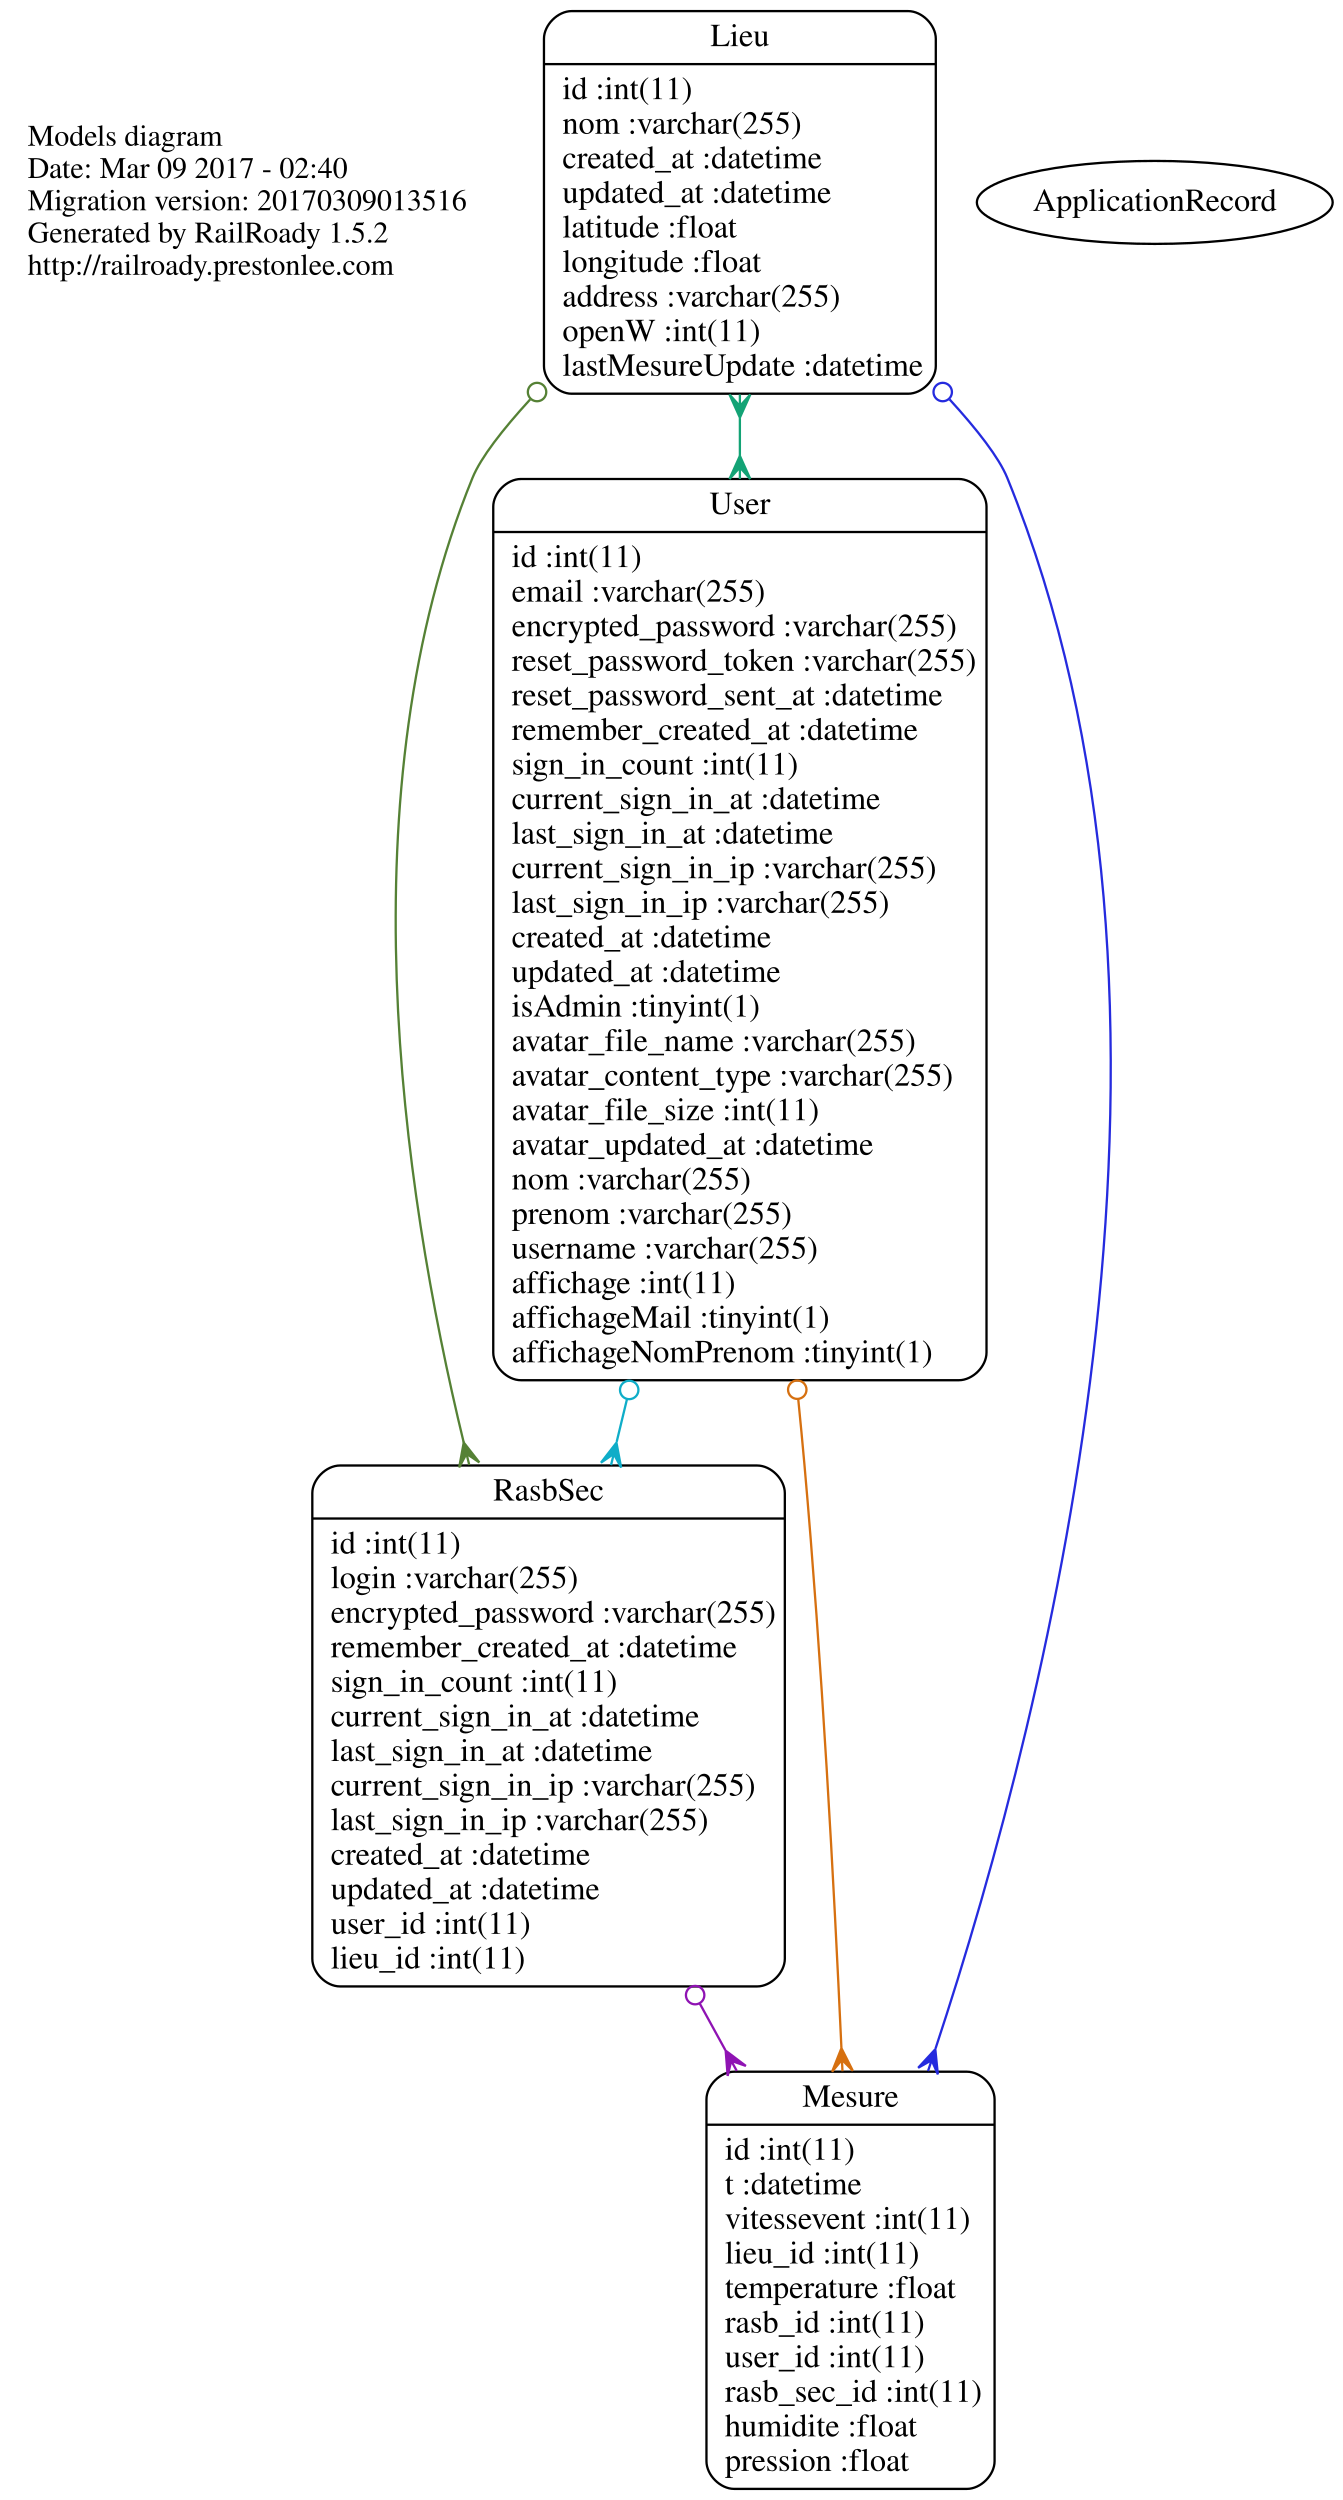
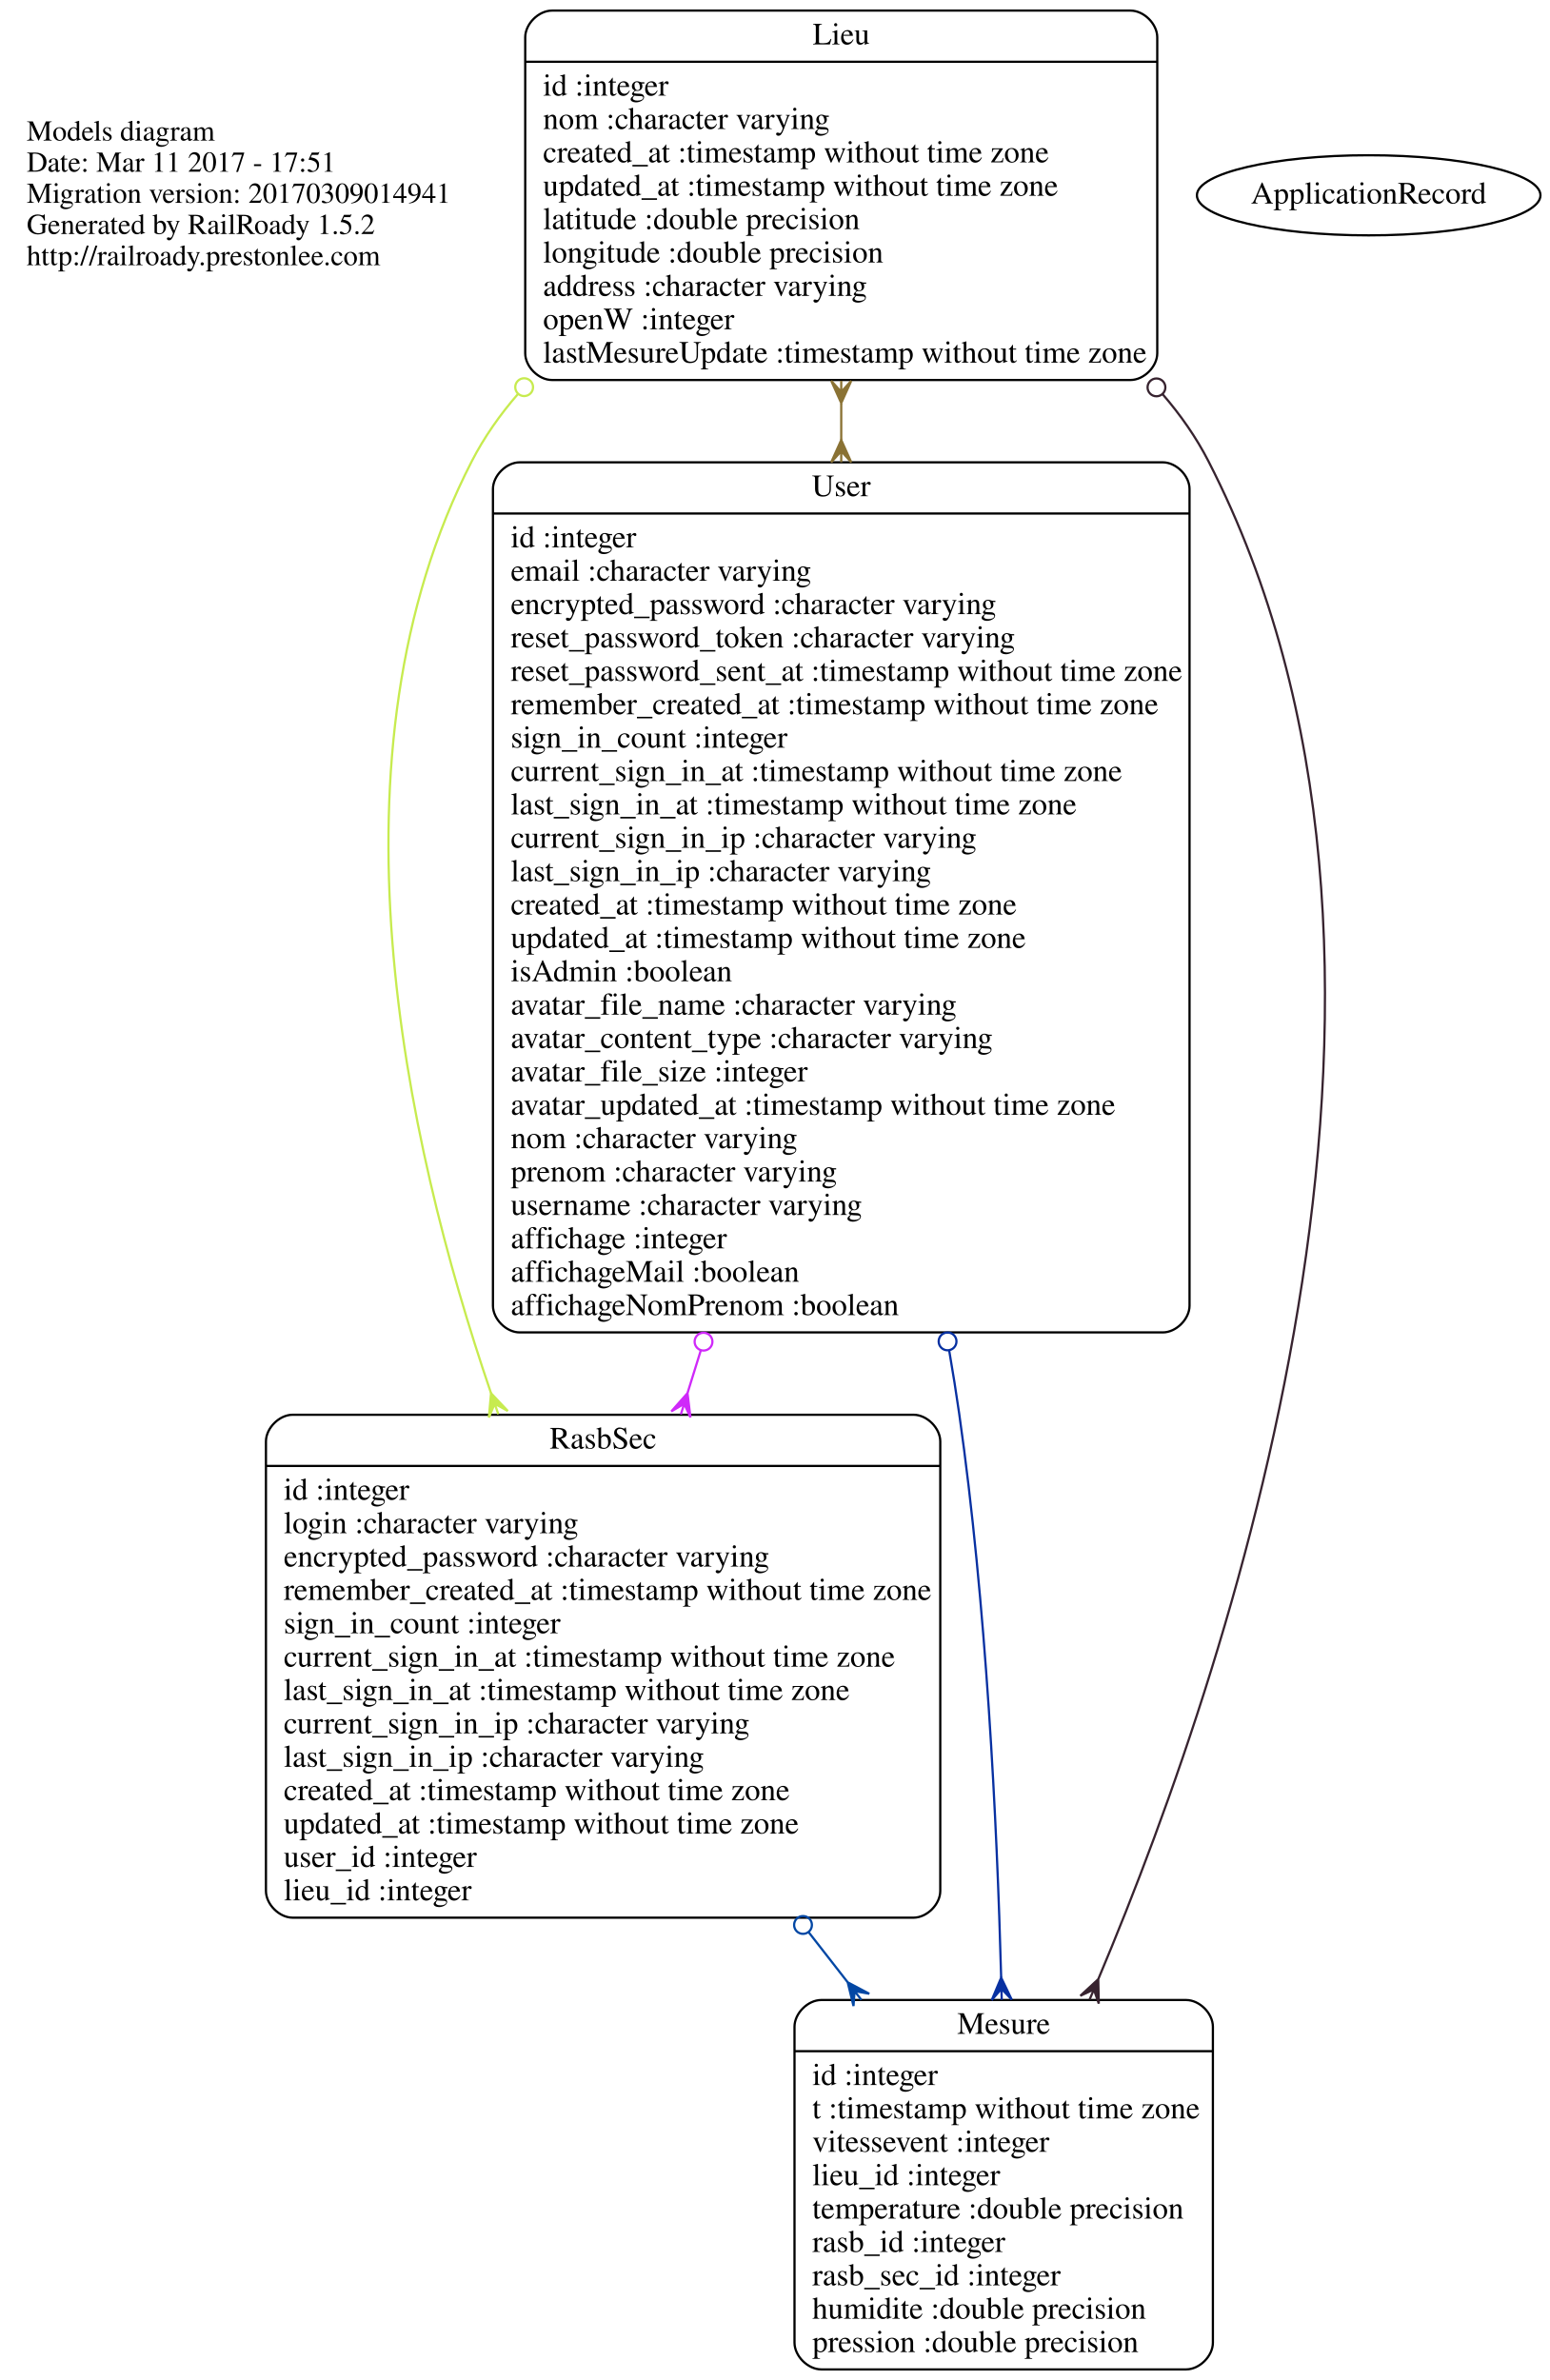
- <svg xmlns="http://www.w3.org/2000/svg" width="582pt" height="1084pt" viewBox="0.00 0.00 582.34 1084.00">
-   <g id="graph0" class="graph" transform="scale(1 1) rotate(0) translate(4 1080)">
-     <polygon fill="none" stroke="none" points="-4,4 -4,-1080 578.343,-1080 578.343,4 -4,4" />
+ <svg xmlns="http://www.w3.org/2000/svg" width="696pt" height="1069pt" viewBox="0.00 0.00 696.34 1069.00">
+   <g id="graph0" class="graph" transform="scale(1 1) rotate(0) translate(4 1065)">
+     <polygon fill="none" stroke="none" points="-4,4 -4,-1065 692.343,-1065 692.343,4 -4,4" />
    <g id="node1" class="node">
-       <text text-anchor="start" x="8" y="-1017.1" font-family="Times,serif" font-size="13.00">Models diagram</text>
-       <text text-anchor="start" x="8" y="-1003.1" font-family="Times,serif" font-size="13.00">Date: Mar 09 2017 - 02:40</text>
-       <text text-anchor="start" x="8" y="-989.1" font-family="Times,serif" font-size="13.00">Migration version: 20170309013516</text>
-       <text text-anchor="start" x="8" y="-975.1" font-family="Times,serif" font-size="13.00">Generated by RailRoady 1.5.2</text>
-       <text text-anchor="start" x="8" y="-961.1" font-family="Times,serif" font-size="13.00">http://railroady.prestonlee.com</text>
+       <text text-anchor="start" x="8" y="-1002.1" font-family="Times,serif" font-size="13.00">Models diagram</text>
+       <text text-anchor="start" x="8" y="-988.1" font-family="Times,serif" font-size="13.00">Date: Mar 11 2017 - 17:51</text>
+       <text text-anchor="start" x="8" y="-974.1" font-family="Times,serif" font-size="13.00">Migration version: 20170309014941</text>
+       <text text-anchor="start" x="8" y="-960.1" font-family="Times,serif" font-size="13.00">Generated by RailRoady 1.5.2</text>
+       <text text-anchor="start" x="8" y="-946.1" font-family="Times,serif" font-size="13.00">http://railroady.prestonlee.com</text>
    </g>
    <g id="node2" class="node">
-       <path fill="none" stroke="black" d="M143.5,-218.5C143.5,-218.5 324.5,-218.5 324.5,-218.5 330.5,-218.5 336.5,-224.5 336.5,-230.5 336.5,-230.5 336.5,-432.5 336.5,-432.5 336.5,-438.5 330.5,-444.5 324.5,-444.5 324.5,-444.5 143.5,-444.5 143.5,-444.5 137.5,-444.5 131.5,-438.5 131.5,-432.5 131.5,-432.5 131.5,-230.5 131.5,-230.5 131.5,-224.5 137.5,-218.5 143.5,-218.5" />
-       <text text-anchor="middle" x="234" y="-429.3" font-family="Times,serif" font-size="14.00">RasbSec</text>
-       <polyline fill="none" stroke="black" points="131.5,-421.5 336.5,-421.5 " />
-       <text text-anchor="start" x="139.5" y="-406.3" font-family="Times,serif" font-size="14.00">id :int(11)</text>
-       <text text-anchor="start" x="139.5" y="-391.3" font-family="Times,serif" font-size="14.00">login :varchar(255)</text>
-       <text text-anchor="start" x="139.5" y="-376.3" font-family="Times,serif" font-size="14.00">encrypted_password :varchar(255)</text>
-       <text text-anchor="start" x="139.5" y="-361.3" font-family="Times,serif" font-size="14.00">remember_created_at :datetime</text>
-       <text text-anchor="start" x="139.5" y="-346.3" font-family="Times,serif" font-size="14.00">sign_in_count :int(11)</text>
-       <text text-anchor="start" x="139.5" y="-331.3" font-family="Times,serif" font-size="14.00">current_sign_in_at :datetime</text>
-       <text text-anchor="start" x="139.5" y="-316.3" font-family="Times,serif" font-size="14.00">last_sign_in_at :datetime</text>
-       <text text-anchor="start" x="139.5" y="-301.3" font-family="Times,serif" font-size="14.00">current_sign_in_ip :varchar(255)</text>
-       <text text-anchor="start" x="139.5" y="-286.3" font-family="Times,serif" font-size="14.00">last_sign_in_ip :varchar(255)</text>
-       <text text-anchor="start" x="139.5" y="-271.3" font-family="Times,serif" font-size="14.00">created_at :datetime</text>
-       <text text-anchor="start" x="139.5" y="-256.3" font-family="Times,serif" font-size="14.00">updated_at :datetime</text>
-       <text text-anchor="start" x="139.5" y="-241.3" font-family="Times,serif" font-size="14.00">user_id :int(11)</text>
-       <text text-anchor="start" x="139.5" y="-226.3" font-family="Times,serif" font-size="14.00">lieu_id :int(11)</text>
+       <path fill="none" stroke="black" d="M127.5,-203.5C127.5,-203.5 406.5,-203.5 406.5,-203.5 412.5,-203.5 418.5,-209.5 418.5,-215.5 418.5,-215.5 418.5,-417.5 418.5,-417.5 418.5,-423.5 412.5,-429.5 406.5,-429.5 406.5,-429.5 127.5,-429.5 127.5,-429.5 121.5,-429.5 115.5,-423.5 115.5,-417.5 115.5,-417.5 115.5,-215.5 115.5,-215.5 115.5,-209.5 121.5,-203.5 127.5,-203.5" />
+       <text text-anchor="middle" x="267" y="-414.3" font-family="Times,serif" font-size="14.00">RasbSec</text>
+       <polyline fill="none" stroke="black" points="115.5,-406.5 418.5,-406.5 " />
+       <text text-anchor="start" x="123.5" y="-391.3" font-family="Times,serif" font-size="14.00">id :integer</text>
+       <text text-anchor="start" x="123.5" y="-376.3" font-family="Times,serif" font-size="14.00">login :character varying</text>
+       <text text-anchor="start" x="123.5" y="-361.3" font-family="Times,serif" font-size="14.00">encrypted_password :character varying</text>
+       <text text-anchor="start" x="123.5" y="-346.3" font-family="Times,serif" font-size="14.00">remember_created_at :timestamp without time zone</text>
+       <text text-anchor="start" x="123.5" y="-331.3" font-family="Times,serif" font-size="14.00">sign_in_count :integer</text>
+       <text text-anchor="start" x="123.5" y="-316.3" font-family="Times,serif" font-size="14.00">current_sign_in_at :timestamp without time zone</text>
+       <text text-anchor="start" x="123.5" y="-301.3" font-family="Times,serif" font-size="14.00">last_sign_in_at :timestamp without time zone</text>
+       <text text-anchor="start" x="123.5" y="-286.3" font-family="Times,serif" font-size="14.00">current_sign_in_ip :character varying</text>
+       <text text-anchor="start" x="123.5" y="-271.3" font-family="Times,serif" font-size="14.00">last_sign_in_ip :character varying</text>
+       <text text-anchor="start" x="123.5" y="-256.3" font-family="Times,serif" font-size="14.00">created_at :timestamp without time zone</text>
+       <text text-anchor="start" x="123.5" y="-241.3" font-family="Times,serif" font-size="14.00">updated_at :timestamp without time zone</text>
+       <text text-anchor="start" x="123.5" y="-226.3" font-family="Times,serif" font-size="14.00">user_id :integer</text>
+       <text text-anchor="start" x="123.5" y="-211.3" font-family="Times,serif" font-size="14.00">lieu_id :integer</text>
    </g>
    <g id="node6" class="node">
-       <path fill="none" stroke="black" d="M314.5,-0.5C314.5,-0.5 415.5,-0.5 415.5,-0.5 421.5,-0.5 427.5,-6.5 427.5,-12.5 427.5,-12.5 427.5,-169.5 427.5,-169.5 427.5,-175.5 421.5,-181.5 415.5,-181.5 415.5,-181.5 314.5,-181.5 314.5,-181.5 308.5,-181.5 302.5,-175.5 302.5,-169.5 302.5,-169.5 302.5,-12.5 302.5,-12.5 302.5,-6.5 308.5,-0.5 314.5,-0.5" />
-       <text text-anchor="middle" x="365" y="-166.3" font-family="Times,serif" font-size="14.00">Mesure</text>
-       <polyline fill="none" stroke="black" points="302.5,-158.5 427.5,-158.5 " />
-       <text text-anchor="start" x="310.5" y="-143.3" font-family="Times,serif" font-size="14.00">id :int(11)</text>
-       <text text-anchor="start" x="310.5" y="-128.3" font-family="Times,serif" font-size="14.00">t :datetime</text>
-       <text text-anchor="start" x="310.5" y="-113.3" font-family="Times,serif" font-size="14.00">vitessevent :int(11)</text>
-       <text text-anchor="start" x="310.5" y="-98.3" font-family="Times,serif" font-size="14.00">lieu_id :int(11)</text>
-       <text text-anchor="start" x="310.5" y="-83.3" font-family="Times,serif" font-size="14.00">temperature :float</text>
-       <text text-anchor="start" x="310.5" y="-68.3" font-family="Times,serif" font-size="14.00">rasb_id :int(11)</text>
-       <text text-anchor="start" x="310.5" y="-53.3" font-family="Times,serif" font-size="14.00">user_id :int(11)</text>
-       <text text-anchor="start" x="310.5" y="-38.3" font-family="Times,serif" font-size="14.00">rasb_sec_id :int(11)</text>
-       <text text-anchor="start" x="310.5" y="-23.3" font-family="Times,serif" font-size="14.00">humidite :float</text>
-       <text text-anchor="start" x="310.5" y="-8.3" font-family="Times,serif" font-size="14.00">pression :float</text>
+       <path fill="none" stroke="black" d="M365,-0.5C365,-0.5 529,-0.5 529,-0.5 535,-0.5 541,-6.5 541,-12.5 541,-12.5 541,-154.5 541,-154.5 541,-160.5 535,-166.5 529,-166.5 529,-166.5 365,-166.5 365,-166.5 359,-166.5 353,-160.5 353,-154.5 353,-154.5 353,-12.5 353,-12.5 353,-6.5 359,-0.5 365,-0.5" />
+       <text text-anchor="middle" x="447" y="-151.3" font-family="Times,serif" font-size="14.00">Mesure</text>
+       <polyline fill="none" stroke="black" points="353,-143.5 541,-143.5 " />
+       <text text-anchor="start" x="361" y="-128.3" font-family="Times,serif" font-size="14.00">id :integer</text>
+       <text text-anchor="start" x="361" y="-113.3" font-family="Times,serif" font-size="14.00">t :timestamp without time zone</text>
+       <text text-anchor="start" x="361" y="-98.3" font-family="Times,serif" font-size="14.00">vitessevent :integer</text>
+       <text text-anchor="start" x="361" y="-83.3" font-family="Times,serif" font-size="14.00">lieu_id :integer</text>
+       <text text-anchor="start" x="361" y="-68.3" font-family="Times,serif" font-size="14.00">temperature :double precision</text>
+       <text text-anchor="start" x="361" y="-53.3" font-family="Times,serif" font-size="14.00">rasb_id :integer</text>
+       <text text-anchor="start" x="361" y="-38.3" font-family="Times,serif" font-size="14.00">rasb_sec_id :integer</text>
+       <text text-anchor="start" x="361" y="-23.3" font-family="Times,serif" font-size="14.00">humidite :double precision</text>
+       <text text-anchor="start" x="361" y="-8.3" font-family="Times,serif" font-size="14.00">pression :double precision</text>
    </g>
    <g id="edge1" class="edge">
-       <path fill="none" stroke="#8f13b3" d="M299.595,-211.076C303.309,-204.315 307.022,-197.555 310.687,-190.882" />
-       <ellipse fill="none" stroke="#8f13b3" cx="297.59" cy="-214.728" rx="4" ry="4" />
-       <polygon fill="#8f13b3" stroke="#8f13b3" points="310.837,-190.61 319.595,-184.012 313.244,-186.228 315.651,-181.845 315.651,-181.845 315.651,-181.845 313.244,-186.228 311.707,-179.679 310.837,-190.61 310.837,-190.61" />
+       <path fill="none" stroke="#0247a4" d="M359.353,-196.98C365.237,-189.43 371.107,-181.896 376.863,-174.509" />
+       <ellipse fill="none" stroke="#0247a4" cx="356.822" cy="-200.228" rx="4" ry="4" />
+       <polygon fill="#0247a4" stroke="#0247a4" points="376.913,-174.445 386.609,-169.323 379.986,-170.501 383.06,-166.557 383.06,-166.557 383.06,-166.557 379.986,-170.501 379.51,-163.791 376.913,-174.445 376.913,-174.445" />
    </g>
    <g id="node3" class="node">
-       <ellipse fill="none" stroke="black" cx="497" cy="-992.5" rx="77.187" ry="18" />
-       <text text-anchor="middle" x="497" y="-988.8" font-family="Times,serif" font-size="14.00">ApplicationRecord</text>
+       <ellipse fill="none" stroke="black" cx="611" cy="-977.5" rx="77.187" ry="18" />
+       <text text-anchor="middle" x="611" y="-973.8" font-family="Times,serif" font-size="14.00">ApplicationRecord</text>
    </g>
    <g id="node4" class="node">
-       <path fill="none" stroke="black" d="M244,-909.5C244,-909.5 390,-909.5 390,-909.5 396,-909.5 402,-915.5 402,-921.5 402,-921.5 402,-1063.5 402,-1063.5 402,-1069.5 396,-1075.5 390,-1075.5 390,-1075.5 244,-1075.5 244,-1075.5 238,-1075.5 232,-1069.5 232,-1063.5 232,-1063.5 232,-921.5 232,-921.5 232,-915.5 238,-909.5 244,-909.5" />
-       <text text-anchor="middle" x="317" y="-1060.3" font-family="Times,serif" font-size="14.00">Lieu</text>
-       <polyline fill="none" stroke="black" points="232,-1052.5 402,-1052.5 " />
-       <text text-anchor="start" x="240" y="-1037.3" font-family="Times,serif" font-size="14.00">id :int(11)</text>
-       <text text-anchor="start" x="240" y="-1022.3" font-family="Times,serif" font-size="14.00">nom :varchar(255)</text>
-       <text text-anchor="start" x="240" y="-1007.3" font-family="Times,serif" font-size="14.00">created_at :datetime</text>
-       <text text-anchor="start" x="240" y="-992.3" font-family="Times,serif" font-size="14.00">updated_at :datetime</text>
-       <text text-anchor="start" x="240" y="-977.3" font-family="Times,serif" font-size="14.00">latitude :float</text>
-       <text text-anchor="start" x="240" y="-962.3" font-family="Times,serif" font-size="14.00">longitude :float</text>
-       <text text-anchor="start" x="240" y="-947.3" font-family="Times,serif" font-size="14.00">address :varchar(255)</text>
-       <text text-anchor="start" x="240" y="-932.3" font-family="Times,serif" font-size="14.00">openW :int(11)</text>
-       <text text-anchor="start" x="240" y="-917.3" font-family="Times,serif" font-size="14.00">lastMesureUpdate :datetime</text>
+       <path fill="none" stroke="black" d="M244,-894.5C244,-894.5 504,-894.5 504,-894.5 510,-894.5 516,-900.5 516,-906.5 516,-906.5 516,-1048.5 516,-1048.5 516,-1054.5 510,-1060.5 504,-1060.5 504,-1060.5 244,-1060.5 244,-1060.5 238,-1060.5 232,-1054.5 232,-1048.5 232,-1048.5 232,-906.5 232,-906.5 232,-900.5 238,-894.5 244,-894.5" />
+       <text text-anchor="middle" x="374" y="-1045.3" font-family="Times,serif" font-size="14.00">Lieu</text>
+       <polyline fill="none" stroke="black" points="232,-1037.5 516,-1037.5 " />
+       <text text-anchor="start" x="240" y="-1022.3" font-family="Times,serif" font-size="14.00">id :integer</text>
+       <text text-anchor="start" x="240" y="-1007.3" font-family="Times,serif" font-size="14.00">nom :character varying</text>
+       <text text-anchor="start" x="240" y="-992.3" font-family="Times,serif" font-size="14.00">created_at :timestamp without time zone</text>
+       <text text-anchor="start" x="240" y="-977.3" font-family="Times,serif" font-size="14.00">updated_at :timestamp without time zone</text>
+       <text text-anchor="start" x="240" y="-962.3" font-family="Times,serif" font-size="14.00">latitude :double precision</text>
+       <text text-anchor="start" x="240" y="-947.3" font-family="Times,serif" font-size="14.00">longitude :double precision</text>
+       <text text-anchor="start" x="240" y="-932.3" font-family="Times,serif" font-size="14.00">address :character varying</text>
+       <text text-anchor="start" x="240" y="-917.3" font-family="Times,serif" font-size="14.00">openW :integer</text>
+       <text text-anchor="start" x="240" y="-902.3" font-family="Times,serif" font-size="14.00">lastMesureUpdate :timestamp without time zone</text>
    </g>
    <g id="edge3" class="edge">
-       <path fill="none" stroke="#558135" d="M226.034,-907.048C214.011,-893.899 204.584,-881.784 201,-873 145.788,-737.671 169.807,-567.369 197.187,-454.483" />
-       <ellipse fill="none" stroke="#558135" cx="229.001" cy="-910.229" rx="4" ry="4" />
-       <polygon fill="#558135" stroke="#558135" points="197.19,-454.47 203.956,-445.84 198.388,-449.616 199.587,-444.762 199.587,-444.762 199.587,-444.762 198.388,-449.616 195.218,-443.683 197.19,-454.47 197.19,-454.47" />
+       <path fill="none" stroke="#c7eb4f" d="M228.757,-888.232C220.671,-878.92 213.584,-868.847 208,-858 140.342,-726.574 177.535,-553.688 216.62,-439.243" />
+       <ellipse fill="none" stroke="#c7eb4f" cx="231.521" cy="-891.279" rx="4" ry="4" />
+       <polygon fill="#c7eb4f" stroke="#c7eb4f" points="216.641,-439.18 224.17,-431.206 218.28,-434.456 219.918,-429.732 219.918,-429.732 219.918,-429.732 218.28,-434.456 215.666,-428.258 216.641,-439.18 216.641,-439.18" />
    </g>
    <g id="node5" class="node">
-       <path fill="none" stroke="black" d="M222,-481.5C222,-481.5 412,-481.5 412,-481.5 418,-481.5 424,-487.5 424,-493.5 424,-493.5 424,-860.5 424,-860.5 424,-866.5 418,-872.5 412,-872.5 412,-872.5 222,-872.5 222,-872.5 216,-872.5 210,-866.5 210,-860.5 210,-860.5 210,-493.5 210,-493.5 210,-487.5 216,-481.5 222,-481.5" />
-       <text text-anchor="middle" x="317" y="-857.3" font-family="Times,serif" font-size="14.00">User</text>
-       <polyline fill="none" stroke="black" points="210,-849.5 424,-849.5 " />
-       <text text-anchor="start" x="218" y="-834.3" font-family="Times,serif" font-size="14.00">id :int(11)</text>
-       <text text-anchor="start" x="218" y="-819.3" font-family="Times,serif" font-size="14.00">email :varchar(255)</text>
-       <text text-anchor="start" x="218" y="-804.3" font-family="Times,serif" font-size="14.00">encrypted_password :varchar(255)</text>
-       <text text-anchor="start" x="218" y="-789.3" font-family="Times,serif" font-size="14.00">reset_password_token :varchar(255)</text>
-       <text text-anchor="start" x="218" y="-774.3" font-family="Times,serif" font-size="14.00">reset_password_sent_at :datetime</text>
-       <text text-anchor="start" x="218" y="-759.3" font-family="Times,serif" font-size="14.00">remember_created_at :datetime</text>
-       <text text-anchor="start" x="218" y="-744.3" font-family="Times,serif" font-size="14.00">sign_in_count :int(11)</text>
-       <text text-anchor="start" x="218" y="-729.3" font-family="Times,serif" font-size="14.00">current_sign_in_at :datetime</text>
-       <text text-anchor="start" x="218" y="-714.3" font-family="Times,serif" font-size="14.00">last_sign_in_at :datetime</text>
-       <text text-anchor="start" x="218" y="-699.3" font-family="Times,serif" font-size="14.00">current_sign_in_ip :varchar(255)</text>
-       <text text-anchor="start" x="218" y="-684.3" font-family="Times,serif" font-size="14.00">last_sign_in_ip :varchar(255)</text>
-       <text text-anchor="start" x="218" y="-669.3" font-family="Times,serif" font-size="14.00">created_at :datetime</text>
-       <text text-anchor="start" x="218" y="-654.3" font-family="Times,serif" font-size="14.00">updated_at :datetime</text>
-       <text text-anchor="start" x="218" y="-639.3" font-family="Times,serif" font-size="14.00">isAdmin :tinyint(1)</text>
-       <text text-anchor="start" x="218" y="-624.3" font-family="Times,serif" font-size="14.00">avatar_file_name :varchar(255)</text>
-       <text text-anchor="start" x="218" y="-609.3" font-family="Times,serif" font-size="14.00">avatar_content_type :varchar(255)</text>
-       <text text-anchor="start" x="218" y="-594.3" font-family="Times,serif" font-size="14.00">avatar_file_size :int(11)</text>
-       <text text-anchor="start" x="218" y="-579.3" font-family="Times,serif" font-size="14.00">avatar_updated_at :datetime</text>
-       <text text-anchor="start" x="218" y="-564.3" font-family="Times,serif" font-size="14.00">nom :varchar(255)</text>
-       <text text-anchor="start" x="218" y="-549.3" font-family="Times,serif" font-size="14.00">prenom :varchar(255)</text>
-       <text text-anchor="start" x="218" y="-534.3" font-family="Times,serif" font-size="14.00">username :varchar(255)</text>
-       <text text-anchor="start" x="218" y="-519.3" font-family="Times,serif" font-size="14.00">affichage :int(11)</text>
-       <text text-anchor="start" x="218" y="-504.3" font-family="Times,serif" font-size="14.00">affichageMail :tinyint(1)</text>
-       <text text-anchor="start" x="218" y="-489.3" font-family="Times,serif" font-size="14.00">affichageNomPrenom :tinyint(1)</text>
+       <path fill="none" stroke="black" d="M229.5,-466.5C229.5,-466.5 518.5,-466.5 518.5,-466.5 524.5,-466.5 530.5,-472.5 530.5,-478.5 530.5,-478.5 530.5,-845.5 530.5,-845.5 530.5,-851.5 524.5,-857.5 518.5,-857.5 518.5,-857.5 229.5,-857.5 229.5,-857.5 223.5,-857.5 217.5,-851.5 217.5,-845.5 217.5,-845.5 217.5,-478.5 217.5,-478.5 217.5,-472.5 223.5,-466.5 229.5,-466.5" />
+       <text text-anchor="middle" x="374" y="-842.3" font-family="Times,serif" font-size="14.00">User</text>
+       <polyline fill="none" stroke="black" points="217.5,-834.5 530.5,-834.5 " />
+       <text text-anchor="start" x="225.5" y="-819.3" font-family="Times,serif" font-size="14.00">id :integer</text>
+       <text text-anchor="start" x="225.5" y="-804.3" font-family="Times,serif" font-size="14.00">email :character varying</text>
+       <text text-anchor="start" x="225.5" y="-789.3" font-family="Times,serif" font-size="14.00">encrypted_password :character varying</text>
+       <text text-anchor="start" x="225.5" y="-774.3" font-family="Times,serif" font-size="14.00">reset_password_token :character varying</text>
+       <text text-anchor="start" x="225.5" y="-759.3" font-family="Times,serif" font-size="14.00">reset_password_sent_at :timestamp without time zone</text>
+       <text text-anchor="start" x="225.5" y="-744.3" font-family="Times,serif" font-size="14.00">remember_created_at :timestamp without time zone</text>
+       <text text-anchor="start" x="225.5" y="-729.3" font-family="Times,serif" font-size="14.00">sign_in_count :integer</text>
+       <text text-anchor="start" x="225.5" y="-714.3" font-family="Times,serif" font-size="14.00">current_sign_in_at :timestamp without time zone</text>
+       <text text-anchor="start" x="225.5" y="-699.3" font-family="Times,serif" font-size="14.00">last_sign_in_at :timestamp without time zone</text>
+       <text text-anchor="start" x="225.5" y="-684.3" font-family="Times,serif" font-size="14.00">current_sign_in_ip :character varying</text>
+       <text text-anchor="start" x="225.5" y="-669.3" font-family="Times,serif" font-size="14.00">last_sign_in_ip :character varying</text>
+       <text text-anchor="start" x="225.5" y="-654.3" font-family="Times,serif" font-size="14.00">created_at :timestamp without time zone</text>
+       <text text-anchor="start" x="225.5" y="-639.3" font-family="Times,serif" font-size="14.00">updated_at :timestamp without time zone</text>
+       <text text-anchor="start" x="225.5" y="-624.3" font-family="Times,serif" font-size="14.00">isAdmin :boolean</text>
+       <text text-anchor="start" x="225.5" y="-609.3" font-family="Times,serif" font-size="14.00">avatar_file_name :character varying</text>
+       <text text-anchor="start" x="225.5" y="-594.3" font-family="Times,serif" font-size="14.00">avatar_content_type :character varying</text>
+       <text text-anchor="start" x="225.5" y="-579.3" font-family="Times,serif" font-size="14.00">avatar_file_size :integer</text>
+       <text text-anchor="start" x="225.5" y="-564.3" font-family="Times,serif" font-size="14.00">avatar_updated_at :timestamp without time zone</text>
+       <text text-anchor="start" x="225.5" y="-549.3" font-family="Times,serif" font-size="14.00">nom :character varying</text>
+       <text text-anchor="start" x="225.5" y="-534.3" font-family="Times,serif" font-size="14.00">prenom :character varying</text>
+       <text text-anchor="start" x="225.5" y="-519.3" font-family="Times,serif" font-size="14.00">username :character varying</text>
+       <text text-anchor="start" x="225.5" y="-504.3" font-family="Times,serif" font-size="14.00">affichage :integer</text>
+       <text text-anchor="start" x="225.5" y="-489.3" font-family="Times,serif" font-size="14.00">affichageMail :boolean</text>
+       <text text-anchor="start" x="225.5" y="-474.3" font-family="Times,serif" font-size="14.00">affichageNomPrenom :boolean</text>
    </g>
    <g id="edge4" class="edge">
-       <path fill="none" stroke="#13a375" d="M317,-898.894C317,-893.566 317,-888.119 317,-882.584" />
-       <polygon fill="#13a375" stroke="#13a375" points="317,-899.132 312.5,-909.132 317,-904.132 317,-909.132 317,-909.132 317,-909.132 317,-904.132 321.5,-909.132 317,-899.132 317,-899.132" />
-       <polygon fill="#13a375" stroke="#13a375" points="317,-882.532 321.5,-872.532 317,-877.532 317,-872.532 317,-872.532 317,-872.532 317,-877.532 312.5,-872.532 317,-882.532 317,-882.532" />
+       <path fill="none" stroke="#8a7234" d="M374,-883.894C374,-878.566 374,-873.119 374,-867.584" />
+       <polygon fill="#8a7234" stroke="#8a7234" points="374,-884.132 369.5,-894.132 374,-889.132 374,-894.132 374,-894.132 374,-894.132 374,-889.132 378.5,-894.132 374,-884.132 374,-884.132" />
+       <polygon fill="#8a7234" stroke="#8a7234" points="374,-867.532 378.5,-857.532 374,-862.532 374,-857.532 374,-857.532 374,-857.532 374,-862.532 369.5,-857.532 374,-867.532 374,-867.532" />
    </g>
    <g id="edge2" class="edge">
-       <path fill="none" stroke="#252bde" d="M407.966,-907.048C419.989,-893.899 429.416,-881.784 433,-873 526.763,-643.178 452.426,-344.447 401.908,-191.62" />
-       <ellipse fill="none" stroke="#252bde" cx="404.999" cy="-910.229" rx="4" ry="4" />
-       <polygon fill="#252bde" stroke="#252bde" points="401.785,-191.252 402.886,-180.342 400.201,-186.51 398.617,-181.767 398.617,-181.767 398.617,-181.767 400.201,-186.51 394.349,-183.193 401.785,-191.252 401.785,-191.252" />
+       <path fill="none" stroke="#37232f" d="M518.377,-888.153C526.412,-878.859 533.454,-868.811 539,-858 653.874,-634.069 553.109,-326.939 489.521,-175.919" />
+       <ellipse fill="none" stroke="#37232f" cx="515.641" cy="-891.183" rx="4" ry="4" />
+       <polygon fill="#37232f" stroke="#37232f" points="489.489,-175.844 489.719,-164.881 487.533,-171.242 485.578,-166.641 485.578,-166.641 485.578,-166.641 487.533,-171.242 481.436,-168.401 489.489,-175.844 489.489,-175.844" />
    </g>
    <g id="edge6" class="edge">
-       <path fill="none" stroke="#0fadc8" d="M268.03,-473.333C266.523,-467.098 265.03,-460.918 263.558,-454.829" />
-       <ellipse fill="none" stroke="#0fadc8" cx="268.983" cy="-477.278" rx="4" ry="4" />
-       <polygon fill="#0fadc8" stroke="#0fadc8" points="263.453,-454.394 265.479,-443.617 262.279,-449.534 261.105,-444.674 261.105,-444.674 261.105,-444.674 262.279,-449.534 256.73,-445.731 263.453,-454.394 263.453,-454.394" />
+       <path fill="none" stroke="#cf29f9" d="M310.869,-458.333C308.88,-451.945 306.908,-445.617 304.967,-439.384" />
+       <ellipse fill="none" stroke="#cf29f9" cx="312.12" cy="-462.347" rx="4" ry="4" />
+       <polygon fill="#cf29f9" stroke="#cf29f9" points="304.916,-439.221 306.238,-428.336 303.429,-434.448 301.942,-429.674 301.942,-429.674 301.942,-429.674 303.429,-434.448 297.646,-431.012 304.916,-439.221 304.916,-439.221" />
    </g>
    <g id="edge5" class="edge">
-       <path fill="none" stroke="#d67010" d="M342.313,-473.317C343.274,-463.75 344.176,-454.274 345,-445 352.572,-359.771 357.828,-262.697 361.045,-191.947" />
-       <ellipse fill="none" stroke="#d67010" cx="341.899" cy="-477.393" rx="4" ry="4" />
-       <polygon fill="#d67010" stroke="#d67010" points="361.056,-191.694 366,-181.906 361.28,-186.699 361.505,-181.704 361.505,-181.704 361.505,-181.704 361.28,-186.699 357.009,-181.502 361.056,-191.694 361.056,-191.694" />
+       <path fill="none" stroke="#0730a1" d="M422.505,-458.355C424.159,-448.796 425.672,-439.308 427,-430 439.17,-344.677 443.981,-246.495 445.859,-176.654" />
+       <ellipse fill="none" stroke="#0730a1" cx="421.779" cy="-462.462" rx="4" ry="4" />
+       <polygon fill="#0730a1" stroke="#0730a1" points="445.861,-176.556 450.614,-166.674 445.988,-171.558 446.115,-166.56 446.115,-166.56 446.115,-166.56 445.988,-171.558 441.617,-166.445 445.861,-176.556 445.861,-176.556" />
    </g>
  </g>
</svg>
